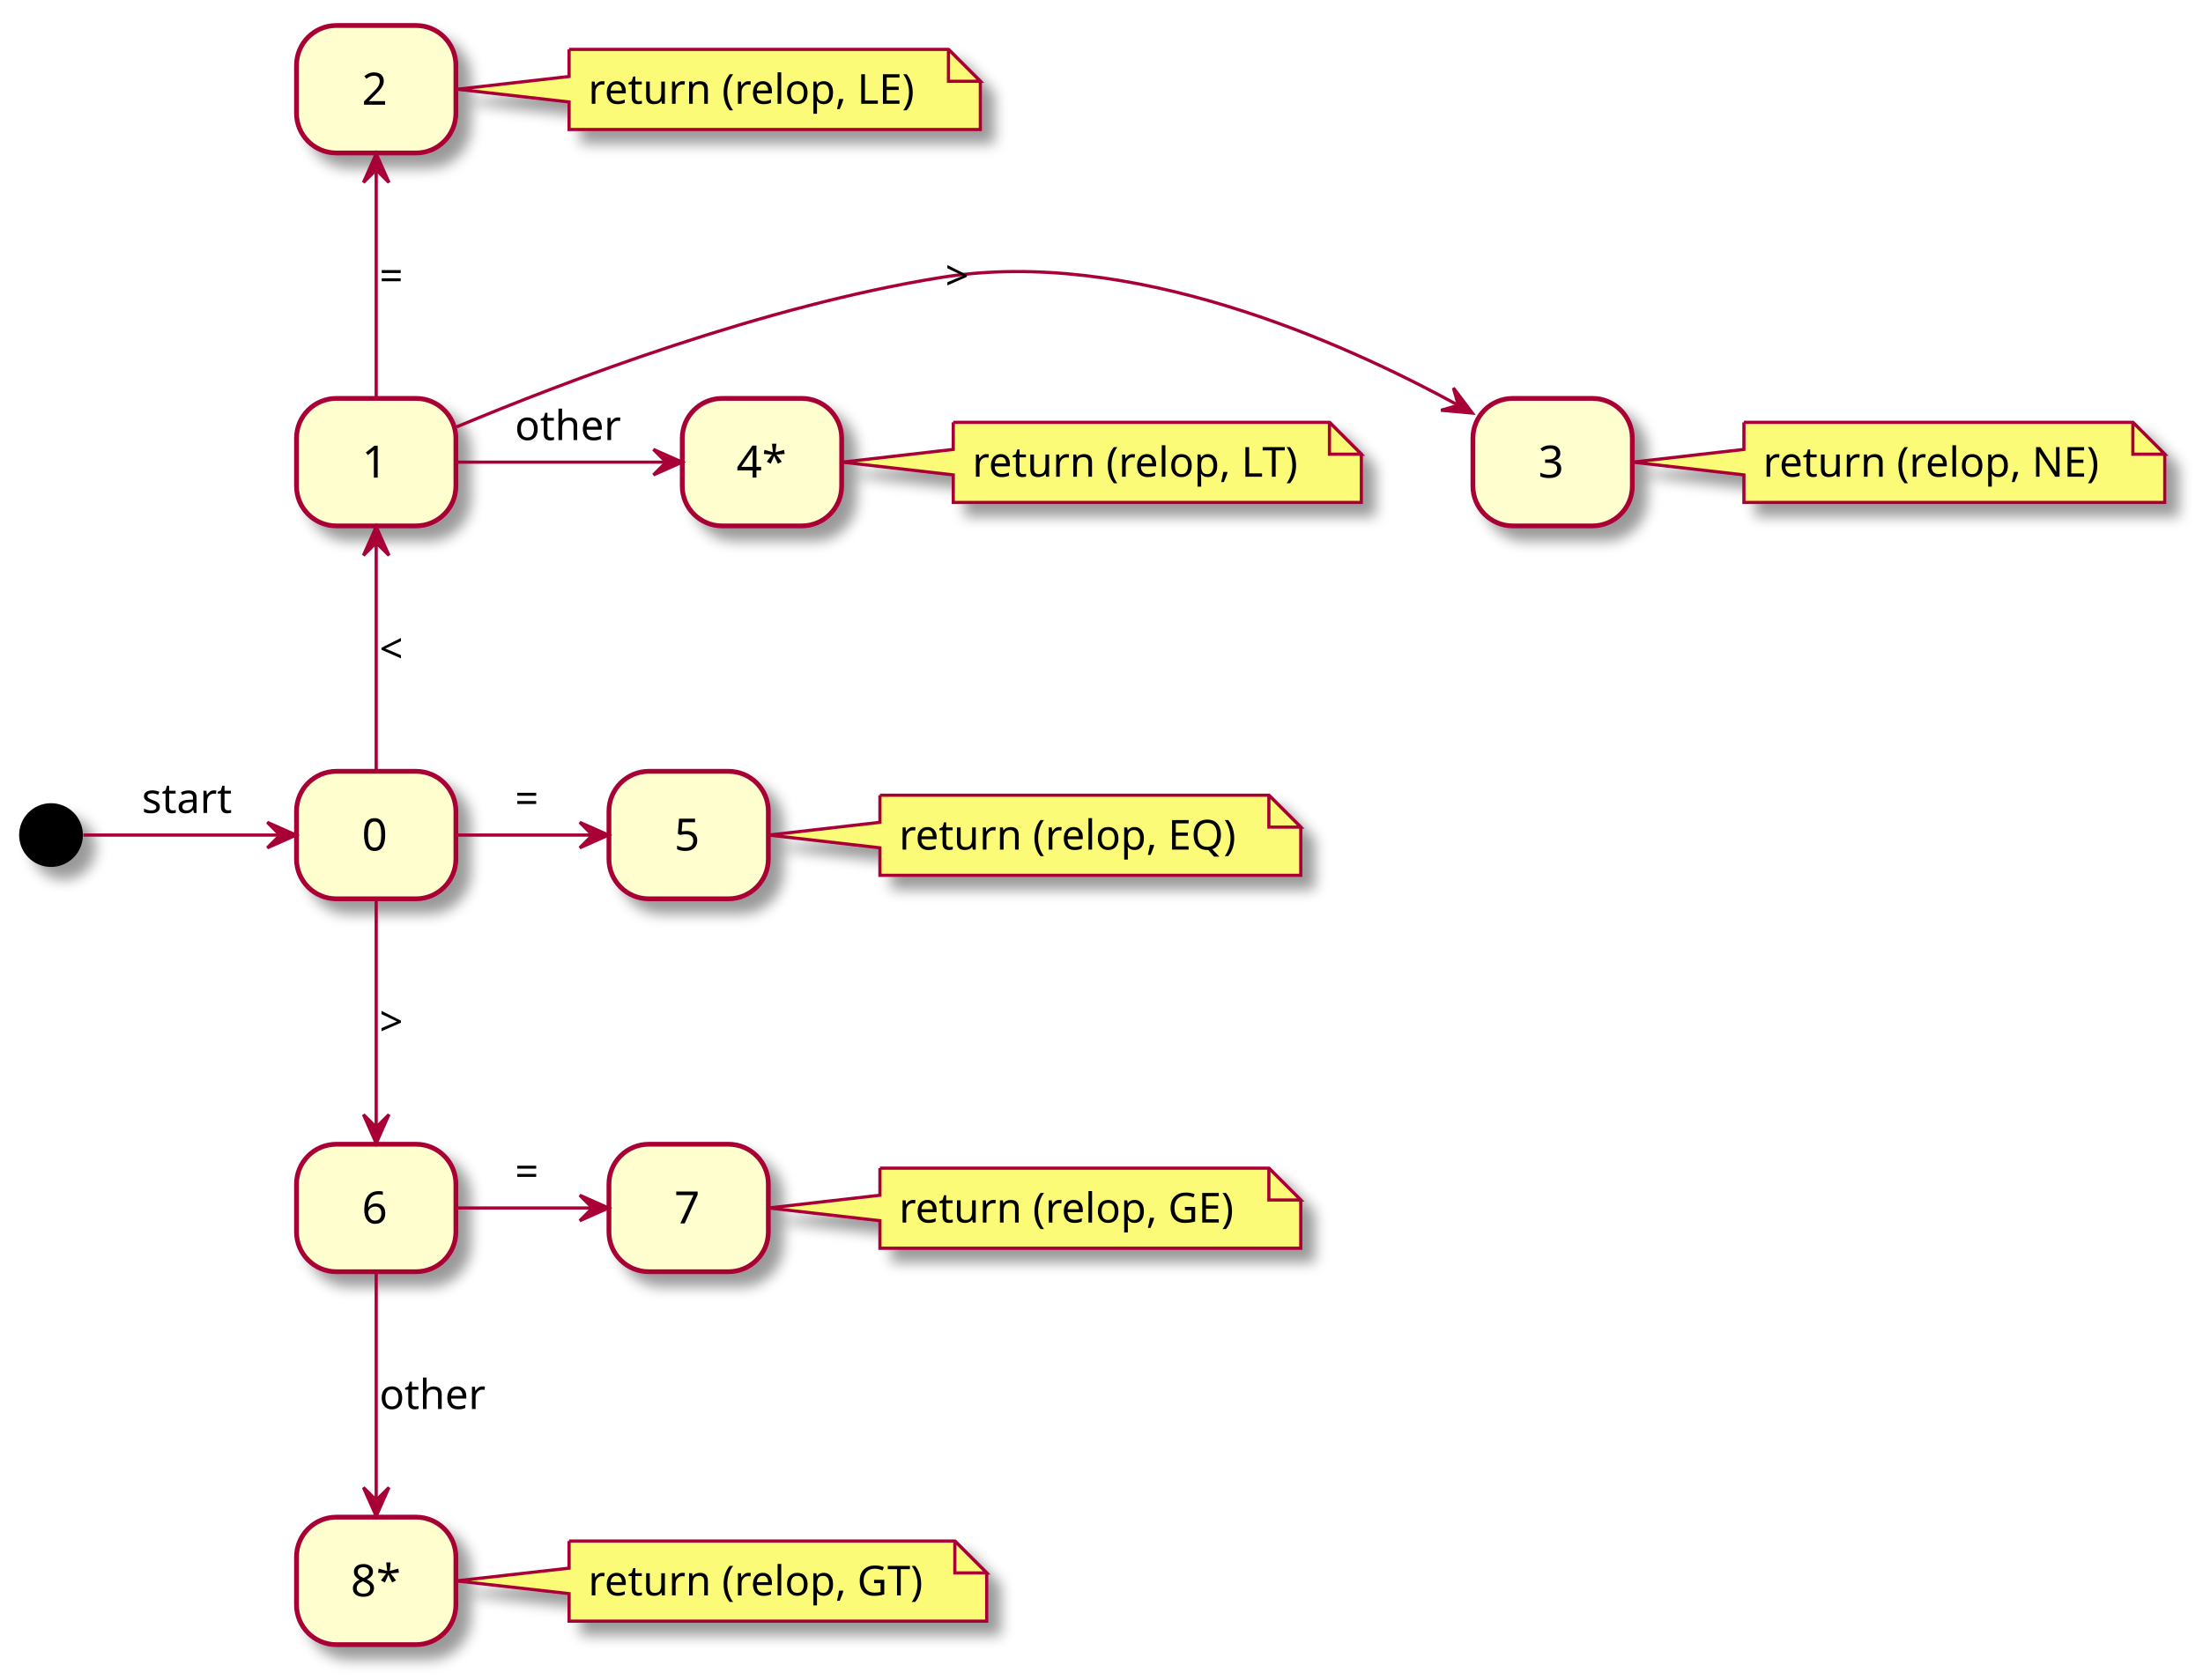
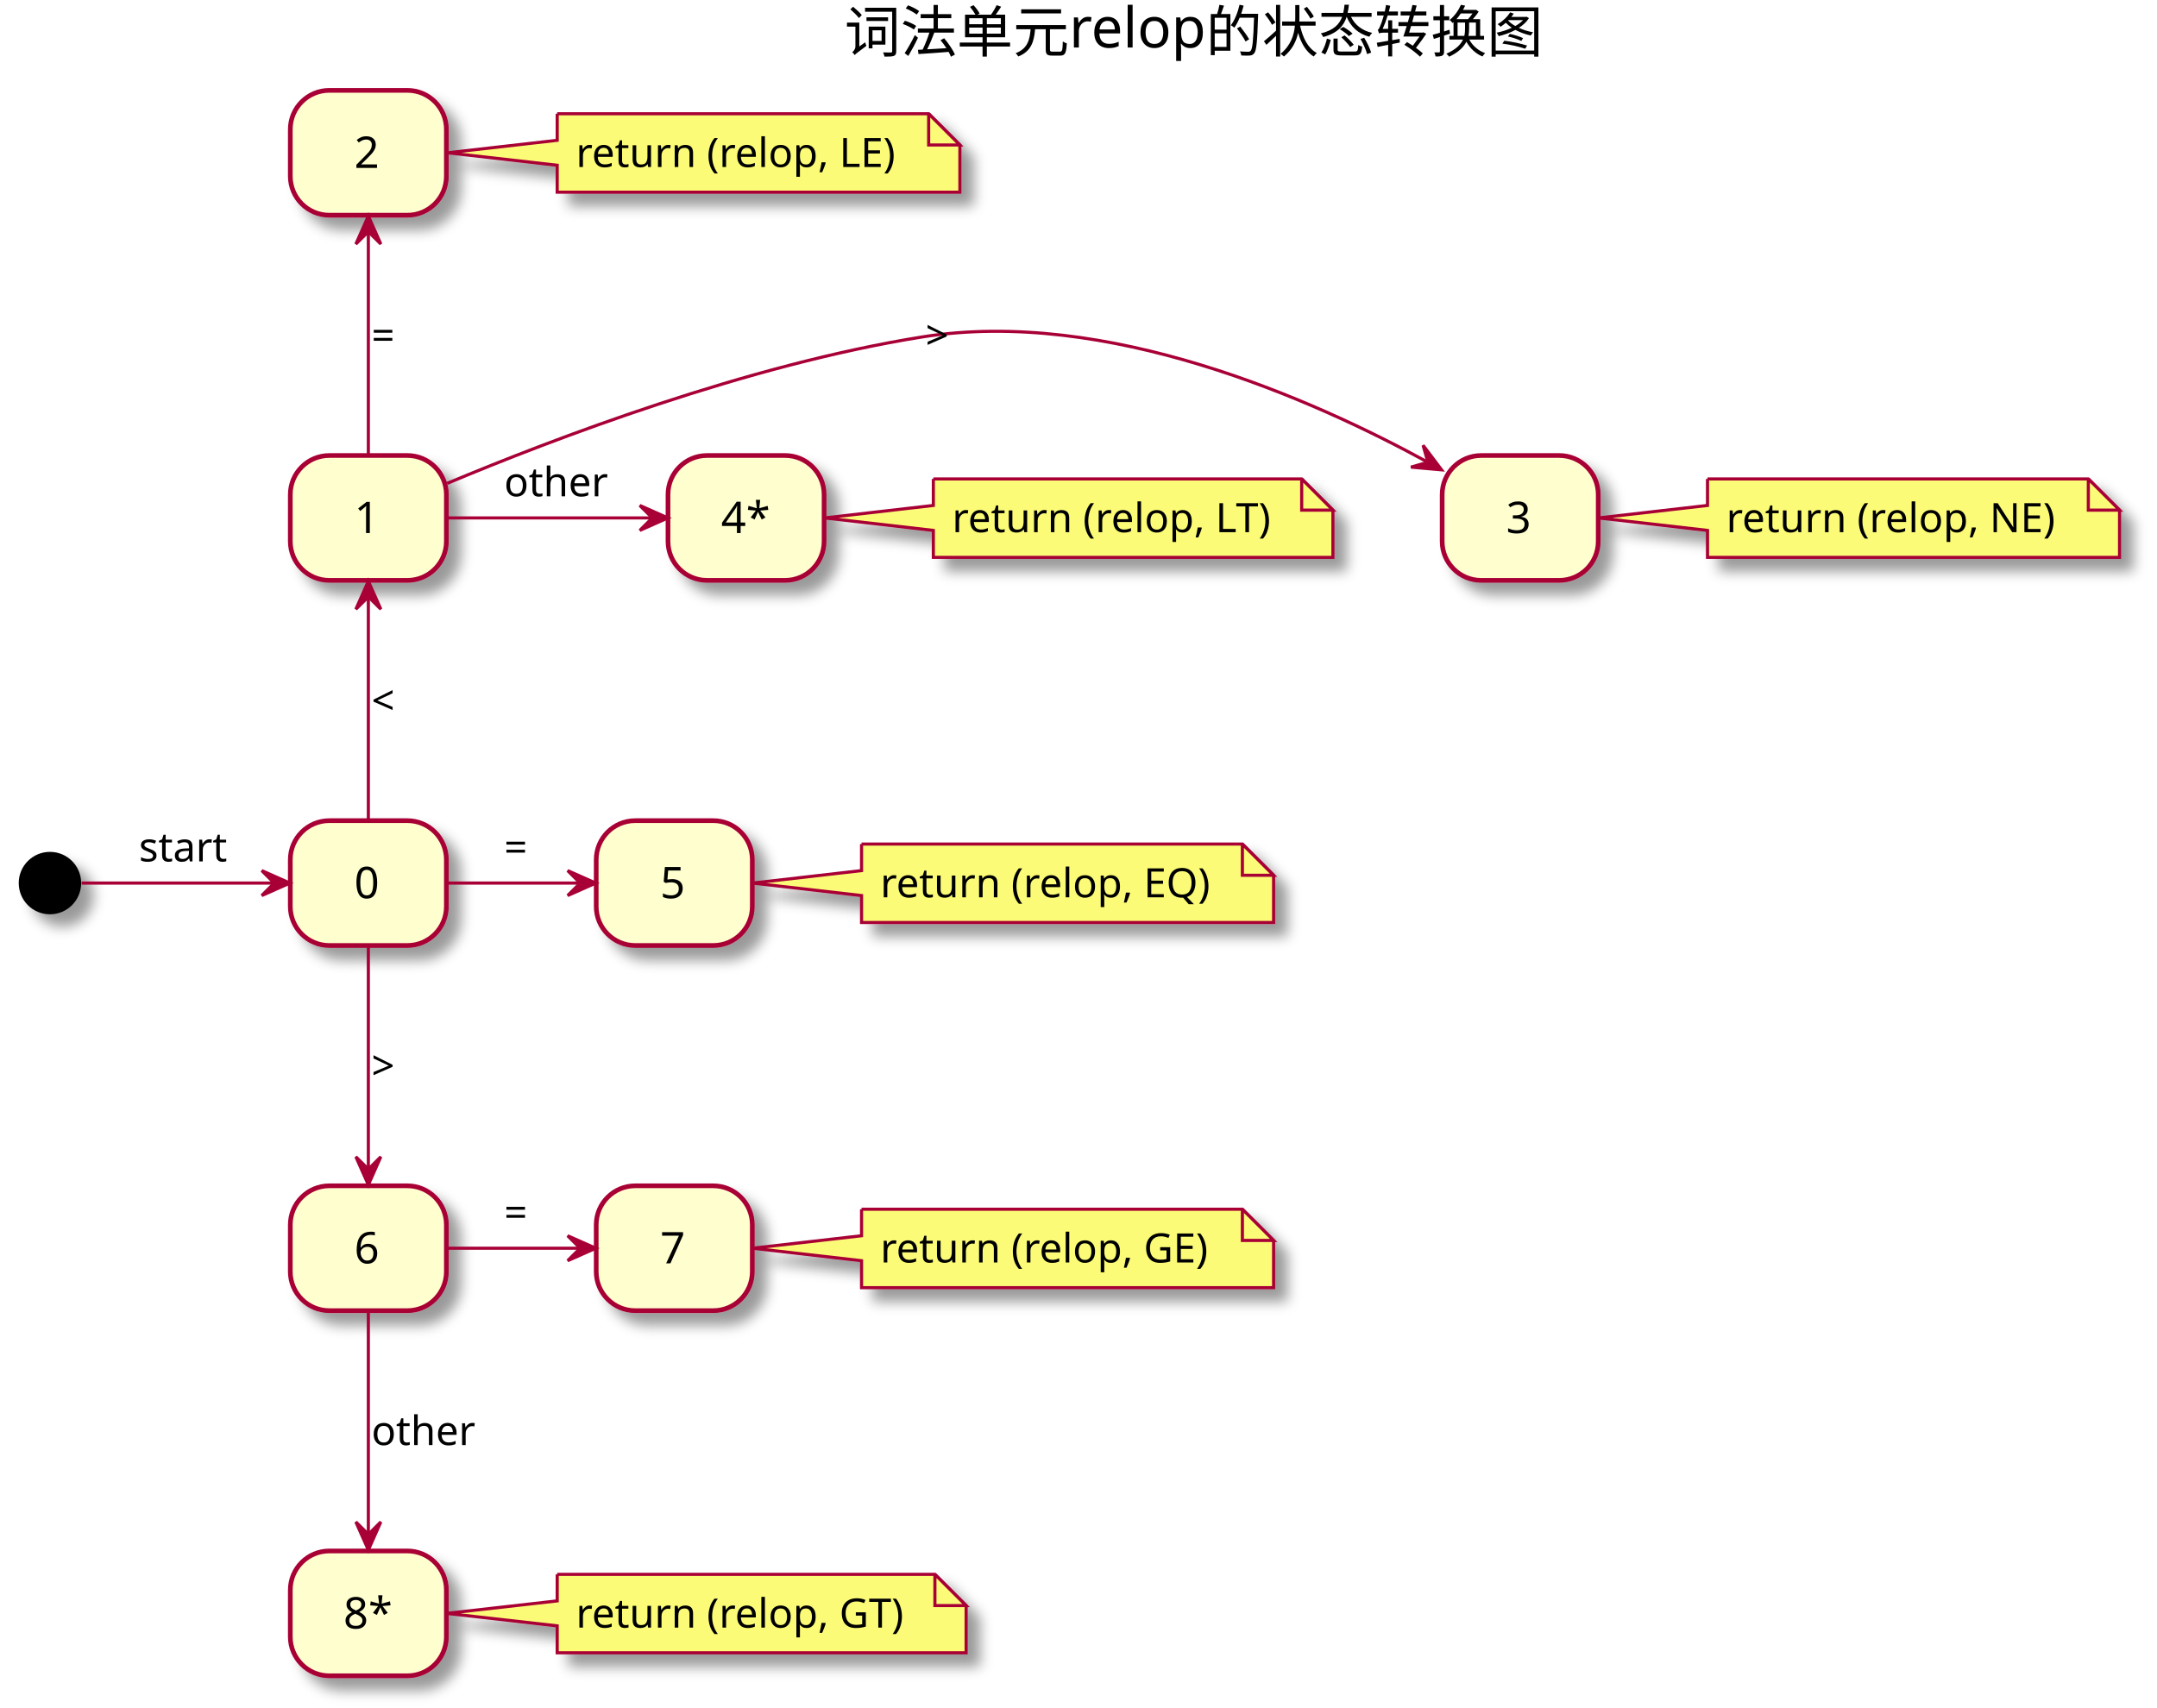
- <svg xmlns="http://www.w3.org/2000/svg" contentScriptType="application/ecmascript" contentStyleType="text/css" height="527px" preserveAspectRatio="none" style="width:691px;height:527px;" version="1.1" viewBox="0 0 691 527" width="691px" zoomAndPan="magnify">
+ <svg xmlns="http://www.w3.org/2000/svg" contentScriptType="application/ecmascript" contentStyleType="text/css" height="547px" preserveAspectRatio="none" style="width:691px;height:547px;" version="1.1" viewBox="0 0 691 547" width="691px" zoomAndPan="magnify">
  <defs>
-     <filter height="300%" id="f1f09mw6sub9eo" width="300%" x="-1" y="-1">
+     <filter height="300%" id="fyduvmefd0bw9" width="300%" x="-1" y="-1">
      <feGaussianBlur result="blurOut" stdDeviation="2.0" />
      <feColorMatrix in="blurOut" result="blurOut2" type="matrix" values="0 0 0 0 0 0 0 0 0 0 0 0 0 0 0 0 0 0 .4 0" />
      <feOffset dx="4.0" dy="4.0" in="blurOut2" result="blurOut3" />
      <feBlend in="SourceGraphic" in2="blurOut3" mode="normal" />
    </filter>
  </defs>
  <g>
-     <ellipse cx="16" cy="262" fill="#000000" filter="url(#f1f09mw6sub9eo)" rx="10" ry="10" style="stroke: none; stroke-width: 1.0;" />
-     <rect fill="#FEFECE" filter="url(#f1f09mw6sub9eo)" height="40" rx="12.5" ry="12.5" style="stroke: #A80036; stroke-width: 1.5;" width="50" x="93" y="242" />
-     <text fill="#000000" font-family="sans-serif" font-size="14" lengthAdjust="spacingAndGlyphs" textLength="9" x="113.5" y="266.847">0</text>
-     <rect fill="#FEFECE" filter="url(#f1f09mw6sub9eo)" height="40" rx="12.5" ry="12.5" style="stroke: #A80036; stroke-width: 1.5;" width="50" x="214" y="125" />
-     <text fill="#000000" font-family="sans-serif" font-size="14" lengthAdjust="spacingAndGlyphs" textLength="16" x="231" y="149.847">4*</text>
-     <rect fill="#FEFECE" filter="url(#f1f09mw6sub9eo)" height="40" rx="12.5" ry="12.5" style="stroke: #A80036; stroke-width: 1.5;" width="50" x="93" y="476" />
-     <text fill="#000000" font-family="sans-serif" font-size="14" lengthAdjust="spacingAndGlyphs" textLength="16" x="110" y="500.847">8*</text>
-     <rect fill="#FEFECE" filter="url(#f1f09mw6sub9eo)" height="40" rx="12.5" ry="12.5" style="stroke: #A80036; stroke-width: 1.5;" width="50" x="93" y="125" />
-     <text fill="#000000" font-family="sans-serif" font-size="14" lengthAdjust="spacingAndGlyphs" textLength="9" x="113.5" y="149.847">1</text>
-     <rect fill="#FEFECE" filter="url(#f1f09mw6sub9eo)" height="40" rx="12.5" ry="12.5" style="stroke: #A80036; stroke-width: 1.5;" width="50" x="93" y="8" />
-     <text fill="#000000" font-family="sans-serif" font-size="14" lengthAdjust="spacingAndGlyphs" textLength="9" x="113.5" y="32.847">2</text>
-     <rect fill="#FEFECE" filter="url(#f1f09mw6sub9eo)" height="40" rx="12.5" ry="12.5" style="stroke: #A80036; stroke-width: 1.5;" width="50" x="462" y="125" />
-     <text fill="#000000" font-family="sans-serif" font-size="14" lengthAdjust="spacingAndGlyphs" textLength="9" x="482.5" y="149.847">3</text>
-     <rect fill="#FEFECE" filter="url(#f1f09mw6sub9eo)" height="40" rx="12.5" ry="12.5" style="stroke: #A80036; stroke-width: 1.5;" width="50" x="191" y="242" />
-     <text fill="#000000" font-family="sans-serif" font-size="14" lengthAdjust="spacingAndGlyphs" textLength="9" x="211.5" y="266.847">5</text>
-     <rect fill="#FEFECE" filter="url(#f1f09mw6sub9eo)" height="40" rx="12.5" ry="12.5" style="stroke: #A80036; stroke-width: 1.5;" width="50" x="93" y="359" />
-     <text fill="#000000" font-family="sans-serif" font-size="14" lengthAdjust="spacingAndGlyphs" textLength="9" x="113.5" y="383.847">6</text>
-     <rect fill="#FEFECE" filter="url(#f1f09mw6sub9eo)" height="40" rx="12.5" ry="12.5" style="stroke: #A80036; stroke-width: 1.5;" width="50" x="191" y="359" />
-     <text fill="#000000" font-family="sans-serif" font-size="14" lengthAdjust="spacingAndGlyphs" textLength="9" x="211.5" y="383.847">7</text>
-     <path d="M178.5,15.5 L178.5,24 L143.39,28 L178.5,32 L178.5,40.633 A0,0 0 0 0 178.5,40.633 L307.5,40.633 A0,0 0 0 0 307.5,40.633 L307.5,25.5 L297.5,15.5 L178.5,15.5 A0,0 0 0 0 178.5,15.5 " fill="#FBFB77" filter="url(#f1f09mw6sub9eo)" style="stroke: #A80036; stroke-width: 1.0;" />
-     <path d="M297.5,15.5 L297.5,25.5 L307.5,25.5 L297.5,15.5 " fill="#FBFB77" style="stroke: #A80036; stroke-width: 1.0;" />
-     <text fill="#000000" font-family="sans-serif" font-size="13" lengthAdjust="spacingAndGlyphs" textLength="108" x="184.5" y="32.567">return (relop, LE)</text>
-     <path d="M547,132.5 L547,141 L512.1,145 L547,149 L547,157.633 A0,0 0 0 0 547,157.633 L679,157.633 A0,0 0 0 0 679,157.633 L679,142.5 L669,132.5 L547,132.5 A0,0 0 0 0 547,132.5 " fill="#FBFB77" filter="url(#f1f09mw6sub9eo)" style="stroke: #A80036; stroke-width: 1.0;" />
-     <path d="M669,132.5 L669,142.5 L679,142.5 L669,132.5 " fill="#FBFB77" style="stroke: #A80036; stroke-width: 1.0;" />
-     <text fill="#000000" font-family="sans-serif" font-size="13" lengthAdjust="spacingAndGlyphs" textLength="111" x="553" y="149.567">return (relop, NE)</text>
-     <path d="M299,132.5 L299,141 L264.19,145 L299,149 L299,157.633 A0,0 0 0 0 299,157.633 L427,157.633 A0,0 0 0 0 427,157.633 L427,142.5 L417,132.5 L299,132.5 A0,0 0 0 0 299,132.5 " fill="#FBFB77" filter="url(#f1f09mw6sub9eo)" style="stroke: #A80036; stroke-width: 1.0;" />
-     <path d="M417,132.5 L417,142.5 L427,142.5 L417,132.5 " fill="#FBFB77" style="stroke: #A80036; stroke-width: 1.0;" />
-     <text fill="#000000" font-family="sans-serif" font-size="13" lengthAdjust="spacingAndGlyphs" textLength="107" x="305" y="149.567">return (relop, LT)</text>
-     <path d="M276,249.5 L276,258 L241.1,262 L276,266 L276,274.633 A0,0 0 0 0 276,274.633 L408,274.633 A0,0 0 0 0 408,274.633 L408,259.5 L398,249.5 L276,249.5 A0,0 0 0 0 276,249.5 " fill="#FBFB77" filter="url(#f1f09mw6sub9eo)" style="stroke: #A80036; stroke-width: 1.0;" />
-     <path d="M398,249.5 L398,259.5 L408,259.5 L398,249.5 " fill="#FBFB77" style="stroke: #A80036; stroke-width: 1.0;" />
-     <text fill="#000000" font-family="sans-serif" font-size="13" lengthAdjust="spacingAndGlyphs" textLength="111" x="282" y="266.567">return (relop, EQ)</text>
-     <path d="M276,366.5 L276,375 L241.1,379 L276,383 L276,391.633 A0,0 0 0 0 276,391.633 L408,391.633 A0,0 0 0 0 408,391.633 L408,376.5 L398,366.5 L276,366.5 A0,0 0 0 0 276,366.5 " fill="#FBFB77" filter="url(#f1f09mw6sub9eo)" style="stroke: #A80036; stroke-width: 1.0;" />
-     <path d="M398,366.5 L398,376.5 L408,376.5 L398,366.5 " fill="#FBFB77" style="stroke: #A80036; stroke-width: 1.0;" />
-     <text fill="#000000" font-family="sans-serif" font-size="13" lengthAdjust="spacingAndGlyphs" textLength="111" x="282" y="383.567">return (relop, GE)</text>
-     <path d="M178.5,483.5 L178.5,492 L143.1,496 L178.5,500 L178.5,508.633 A0,0 0 0 0 178.5,508.633 L309.5,508.633 A0,0 0 0 0 309.5,508.633 L309.5,493.5 L299.5,483.5 L178.5,483.5 A0,0 0 0 0 178.5,483.5 " fill="#FBFB77" filter="url(#f1f09mw6sub9eo)" style="stroke: #A80036; stroke-width: 1.0;" />
-     <path d="M299.5,483.5 L299.5,493.5 L309.5,493.5 L299.5,483.5 " fill="#FBFB77" style="stroke: #A80036; stroke-width: 1.0;" />
-     <text fill="#000000" font-family="sans-serif" font-size="13" lengthAdjust="spacingAndGlyphs" textLength="110" x="184.5" y="500.567">return (relop, GT)</text>
-     <path d="M26.15,262 C40.37,262 66.8,262 87.67,262 " fill="none" id="*start-&gt;0" style="stroke: #A80036; stroke-width: 1.0;" />
-     <polygon fill="#A80036" points="92.85,262,83.85,258,87.85,262,83.85,266,92.85,262" style="stroke: #A80036; stroke-width: 1.0;" />
-     <text fill="#000000" font-family="sans-serif" font-size="13" lengthAdjust="spacingAndGlyphs" textLength="30" x="44.5" y="255.067">start</text>
-     <path d="M118,170.44 C118,191.71 118,222.1 118,241.69 " fill="none" id="1&lt;-0" style="stroke: #A80036; stroke-width: 1.0;" />
-     <polygon fill="#A80036" points="118,165.25,114,174.25,118,170.25,122,174.25,118,165.25" style="stroke: #A80036; stroke-width: 1.0;" />
-     <text fill="#000000" font-family="sans-serif" font-size="13" lengthAdjust="spacingAndGlyphs" textLength="11" x="119" y="208.067">&lt;</text>
-     <path d="M118,53.44 C118,74.71 118,105.1 118,124.69 " fill="none" id="2&lt;-1" style="stroke: #A80036; stroke-width: 1.0;" />
-     <polygon fill="#A80036" points="118,48.25,114,57.25,118,53.25,122,57.25,118,48.25" style="stroke: #A80036; stroke-width: 1.0;" />
-     <text fill="#000000" font-family="sans-serif" font-size="13" lengthAdjust="spacingAndGlyphs" textLength="11" x="119" y="91.067">=</text>
-     <path d="M143.24,133.93 C177.1,119.75 239.47,95.92 295.5,87 C354.34,77.63 420.31,106.85 457.43,127.16 " fill="none" id="1-&gt;3" style="stroke: #A80036; stroke-width: 1.0;" />
-     <polygon fill="#A80036" points="461.81,129.59,455.885,121.723,457.439,127.162,452,128.716,461.81,129.59" style="stroke: #A80036; stroke-width: 1.0;" />
-     <text fill="#000000" font-family="sans-serif" font-size="13" lengthAdjust="spacingAndGlyphs" textLength="11" x="296.5" y="91.067">&gt;</text>
-     <path d="M143.07,145 C162.22,145 188.67,145 208.95,145 " fill="none" id="1-&gt;4" style="stroke: #A80036; stroke-width: 1.0;" />
-     <polygon fill="#A80036" points="213.96,145,204.96,141,208.96,145,204.96,149,213.96,145" style="stroke: #A80036; stroke-width: 1.0;" />
-     <text fill="#000000" font-family="sans-serif" font-size="13" lengthAdjust="spacingAndGlyphs" textLength="34" x="161.5" y="138.067">other</text>
-     <path d="M143.24,262 C156.15,262 171.98,262 185.57,262 " fill="none" id="0-&gt;5" style="stroke: #A80036; stroke-width: 1.0;" />
-     <polygon fill="#A80036" points="190.85,262,181.85,258,185.85,262,181.85,266,190.85,262" style="stroke: #A80036; stroke-width: 1.0;" />
-     <text fill="#000000" font-family="sans-serif" font-size="13" lengthAdjust="spacingAndGlyphs" textLength="11" x="161.5" y="255.067">=</text>
-     <path d="M118,282.25 C118,301.82 118,332.21 118,353.49 " fill="none" id="0-&gt;6" style="stroke: #A80036; stroke-width: 1.0;" />
-     <polygon fill="#A80036" points="118,358.69,122,349.69,118,353.69,114,349.69,118,358.69" style="stroke: #A80036; stroke-width: 1.0;" />
-     <text fill="#000000" font-family="sans-serif" font-size="13" lengthAdjust="spacingAndGlyphs" textLength="11" x="119" y="325.067">&gt;</text>
-     <path d="M143.24,379 C156.15,379 171.98,379 185.57,379 " fill="none" id="6-&gt;7" style="stroke: #A80036; stroke-width: 1.0;" />
-     <polygon fill="#A80036" points="190.85,379,181.85,375,185.85,379,181.85,383,190.85,379" style="stroke: #A80036; stroke-width: 1.0;" />
-     <text fill="#000000" font-family="sans-serif" font-size="13" lengthAdjust="spacingAndGlyphs" textLength="11" x="161.5" y="372.067">=</text>
-     <path d="M118,399.25 C118,418.82 118,449.21 118,470.49 " fill="none" id="6-&gt;8" style="stroke: #A80036; stroke-width: 1.0;" />
-     <polygon fill="#A80036" points="118,475.69,122,466.69,118,470.69,114,466.69,118,475.69" style="stroke: #A80036; stroke-width: 1.0;" />
-     <text fill="#000000" font-family="sans-serif" font-size="13" lengthAdjust="spacingAndGlyphs" textLength="34" x="119" y="442.067">other</text>
+     <text fill="#000000" font-family="sans-serif" font-size="18" lengthAdjust="spacingAndGlyphs" textLength="156" x="270.5" y="16.708">词法单元relop的状态转换图</text>
+     <ellipse cx="16" cy="282.953" fill="#000000" filter="url(#fyduvmefd0bw9)" rx="10" ry="10" style="stroke: none; stroke-width: 1.0;" />
+     <rect fill="#FEFECE" filter="url(#fyduvmefd0bw9)" height="40" rx="12.5" ry="12.5" style="stroke: #A80036; stroke-width: 1.5;" width="50" x="93" y="262.953" />
+     <text fill="#000000" font-family="sans-serif" font-size="14" lengthAdjust="spacingAndGlyphs" textLength="9" x="113.5" y="287.8">0</text>
+     <rect fill="#FEFECE" filter="url(#fyduvmefd0bw9)" height="40" rx="12.5" ry="12.5" style="stroke: #A80036; stroke-width: 1.5;" width="50" x="214" y="145.953" />
+     <text fill="#000000" font-family="sans-serif" font-size="14" lengthAdjust="spacingAndGlyphs" textLength="16" x="231" y="170.8">4*</text>
+     <rect fill="#FEFECE" filter="url(#fyduvmefd0bw9)" height="40" rx="12.5" ry="12.5" style="stroke: #A80036; stroke-width: 1.5;" width="50" x="93" y="496.953" />
+     <text fill="#000000" font-family="sans-serif" font-size="14" lengthAdjust="spacingAndGlyphs" textLength="16" x="110" y="521.8">8*</text>
+     <rect fill="#FEFECE" filter="url(#fyduvmefd0bw9)" height="40" rx="12.5" ry="12.5" style="stroke: #A80036; stroke-width: 1.5;" width="50" x="93" y="145.953" />
+     <text fill="#000000" font-family="sans-serif" font-size="14" lengthAdjust="spacingAndGlyphs" textLength="9" x="113.5" y="170.8">1</text>
+     <rect fill="#FEFECE" filter="url(#fyduvmefd0bw9)" height="40" rx="12.5" ry="12.5" style="stroke: #A80036; stroke-width: 1.5;" width="50" x="93" y="28.953" />
+     <text fill="#000000" font-family="sans-serif" font-size="14" lengthAdjust="spacingAndGlyphs" textLength="9" x="113.5" y="53.8">2</text>
+     <rect fill="#FEFECE" filter="url(#fyduvmefd0bw9)" height="40" rx="12.5" ry="12.5" style="stroke: #A80036; stroke-width: 1.5;" width="50" x="462" y="145.953" />
+     <text fill="#000000" font-family="sans-serif" font-size="14" lengthAdjust="spacingAndGlyphs" textLength="9" x="482.5" y="170.8">3</text>
+     <rect fill="#FEFECE" filter="url(#fyduvmefd0bw9)" height="40" rx="12.5" ry="12.5" style="stroke: #A80036; stroke-width: 1.5;" width="50" x="191" y="262.953" />
+     <text fill="#000000" font-family="sans-serif" font-size="14" lengthAdjust="spacingAndGlyphs" textLength="9" x="211.5" y="287.8">5</text>
+     <rect fill="#FEFECE" filter="url(#fyduvmefd0bw9)" height="40" rx="12.5" ry="12.5" style="stroke: #A80036; stroke-width: 1.5;" width="50" x="93" y="379.953" />
+     <text fill="#000000" font-family="sans-serif" font-size="14" lengthAdjust="spacingAndGlyphs" textLength="9" x="113.5" y="404.8">6</text>
+     <rect fill="#FEFECE" filter="url(#fyduvmefd0bw9)" height="40" rx="12.5" ry="12.5" style="stroke: #A80036; stroke-width: 1.5;" width="50" x="191" y="379.953" />
+     <text fill="#000000" font-family="sans-serif" font-size="14" lengthAdjust="spacingAndGlyphs" textLength="9" x="211.5" y="404.8">7</text>
+     <path d="M178.5,36.453 L178.5,44.953 L143.39,48.953 L178.5,52.953 L178.5,61.586 A0,0 0 0 0 178.5,61.586 L307.5,61.586 A0,0 0 0 0 307.5,61.586 L307.5,46.453 L297.5,36.453 L178.5,36.453 A0,0 0 0 0 178.5,36.453 " fill="#FBFB77" filter="url(#fyduvmefd0bw9)" style="stroke: #A80036; stroke-width: 1.0;" />
+     <path d="M297.5,36.453 L297.5,46.453 L307.5,46.453 L297.5,36.453 " fill="#FBFB77" style="stroke: #A80036; stroke-width: 1.0;" />
+     <text fill="#000000" font-family="sans-serif" font-size="13" lengthAdjust="spacingAndGlyphs" textLength="108" x="184.5" y="53.52">return (relop, LE)</text>
+     <path d="M547,153.453 L547,161.953 L512.1,165.953 L547,169.953 L547,178.586 A0,0 0 0 0 547,178.586 L679,178.586 A0,0 0 0 0 679,178.586 L679,163.453 L669,153.453 L547,153.453 A0,0 0 0 0 547,153.453 " fill="#FBFB77" filter="url(#fyduvmefd0bw9)" style="stroke: #A80036; stroke-width: 1.0;" />
+     <path d="M669,153.453 L669,163.453 L679,163.453 L669,153.453 " fill="#FBFB77" style="stroke: #A80036; stroke-width: 1.0;" />
+     <text fill="#000000" font-family="sans-serif" font-size="13" lengthAdjust="spacingAndGlyphs" textLength="111" x="553" y="170.52">return (relop, NE)</text>
+     <path d="M299,153.453 L299,161.953 L264.19,165.953 L299,169.953 L299,178.586 A0,0 0 0 0 299,178.586 L427,178.586 A0,0 0 0 0 427,178.586 L427,163.453 L417,153.453 L299,153.453 A0,0 0 0 0 299,153.453 " fill="#FBFB77" filter="url(#fyduvmefd0bw9)" style="stroke: #A80036; stroke-width: 1.0;" />
+     <path d="M417,153.453 L417,163.453 L427,163.453 L417,153.453 " fill="#FBFB77" style="stroke: #A80036; stroke-width: 1.0;" />
+     <text fill="#000000" font-family="sans-serif" font-size="13" lengthAdjust="spacingAndGlyphs" textLength="107" x="305" y="170.52">return (relop, LT)</text>
+     <path d="M276,270.453 L276,278.953 L241.1,282.953 L276,286.953 L276,295.586 A0,0 0 0 0 276,295.586 L408,295.586 A0,0 0 0 0 408,295.586 L408,280.453 L398,270.453 L276,270.453 A0,0 0 0 0 276,270.453 " fill="#FBFB77" filter="url(#fyduvmefd0bw9)" style="stroke: #A80036; stroke-width: 1.0;" />
+     <path d="M398,270.453 L398,280.453 L408,280.453 L398,270.453 " fill="#FBFB77" style="stroke: #A80036; stroke-width: 1.0;" />
+     <text fill="#000000" font-family="sans-serif" font-size="13" lengthAdjust="spacingAndGlyphs" textLength="111" x="282" y="287.52">return (relop, EQ)</text>
+     <path d="M276,387.453 L276,395.953 L241.1,399.953 L276,403.953 L276,412.586 A0,0 0 0 0 276,412.586 L408,412.586 A0,0 0 0 0 408,412.586 L408,397.453 L398,387.453 L276,387.453 A0,0 0 0 0 276,387.453 " fill="#FBFB77" filter="url(#fyduvmefd0bw9)" style="stroke: #A80036; stroke-width: 1.0;" />
+     <path d="M398,387.453 L398,397.453 L408,397.453 L398,387.453 " fill="#FBFB77" style="stroke: #A80036; stroke-width: 1.0;" />
+     <text fill="#000000" font-family="sans-serif" font-size="13" lengthAdjust="spacingAndGlyphs" textLength="111" x="282" y="404.52">return (relop, GE)</text>
+     <path d="M178.5,504.453 L178.5,512.953 L143.1,516.953 L178.5,520.953 L178.5,529.586 A0,0 0 0 0 178.5,529.586 L309.5,529.586 A0,0 0 0 0 309.5,529.586 L309.5,514.453 L299.5,504.453 L178.5,504.453 A0,0 0 0 0 178.5,504.453 " fill="#FBFB77" filter="url(#fyduvmefd0bw9)" style="stroke: #A80036; stroke-width: 1.0;" />
+     <path d="M299.5,504.453 L299.5,514.453 L309.5,514.453 L299.5,504.453 " fill="#FBFB77" style="stroke: #A80036; stroke-width: 1.0;" />
+     <text fill="#000000" font-family="sans-serif" font-size="13" lengthAdjust="spacingAndGlyphs" textLength="110" x="184.5" y="521.52">return (relop, GT)</text>
+     <path d="M26.15,282.953 C40.37,282.953 66.8,282.953 87.67,282.953 " fill="none" id="*start-&gt;0" style="stroke: #A80036; stroke-width: 1.0;" />
+     <polygon fill="#A80036" points="92.85,282.953,83.85,278.953,87.85,282.953,83.85,286.953,92.85,282.953" style="stroke: #A80036; stroke-width: 1.0;" />
+     <text fill="#000000" font-family="sans-serif" font-size="13" lengthAdjust="spacingAndGlyphs" textLength="30" x="44.5" y="276.02">start</text>
+     <path d="M118,191.393 C118,212.663 118,243.053 118,262.643 " fill="none" id="1&lt;-0" style="stroke: #A80036; stroke-width: 1.0;" />
+     <polygon fill="#A80036" points="118,186.203,114,195.203,118,191.203,122,195.203,118,186.203" style="stroke: #A80036; stroke-width: 1.0;" />
+     <text fill="#000000" font-family="sans-serif" font-size="13" lengthAdjust="spacingAndGlyphs" textLength="11" x="119" y="229.02">&lt;</text>
+     <path d="M118,74.393 C118,95.663 118,126.053 118,145.643 " fill="none" id="2&lt;-1" style="stroke: #A80036; stroke-width: 1.0;" />
+     <polygon fill="#A80036" points="118,69.203,114,78.203,118,74.203,122,78.203,118,69.203" style="stroke: #A80036; stroke-width: 1.0;" />
+     <text fill="#000000" font-family="sans-serif" font-size="13" lengthAdjust="spacingAndGlyphs" textLength="11" x="119" y="112.02">=</text>
+     <path d="M143.24,154.883 C177.1,140.703 239.47,116.873 295.5,107.953 C354.34,98.583 420.31,127.803 457.43,148.113 " fill="none" id="1-&gt;3" style="stroke: #A80036; stroke-width: 1.0;" />
+     <polygon fill="#A80036" points="461.81,150.543,455.885,142.676,457.439,148.115,452,149.669,461.81,150.543" style="stroke: #A80036; stroke-width: 1.0;" />
+     <text fill="#000000" font-family="sans-serif" font-size="13" lengthAdjust="spacingAndGlyphs" textLength="11" x="296.5" y="112.02">&gt;</text>
+     <path d="M143.07,165.953 C162.22,165.953 188.67,165.953 208.95,165.953 " fill="none" id="1-&gt;4" style="stroke: #A80036; stroke-width: 1.0;" />
+     <polygon fill="#A80036" points="213.96,165.953,204.96,161.953,208.96,165.953,204.96,169.953,213.96,165.953" style="stroke: #A80036; stroke-width: 1.0;" />
+     <text fill="#000000" font-family="sans-serif" font-size="13" lengthAdjust="spacingAndGlyphs" textLength="34" x="161.5" y="159.02">other</text>
+     <path d="M143.24,282.953 C156.15,282.953 171.98,282.953 185.57,282.953 " fill="none" id="0-&gt;5" style="stroke: #A80036; stroke-width: 1.0;" />
+     <polygon fill="#A80036" points="190.85,282.953,181.85,278.953,185.85,282.953,181.85,286.953,190.85,282.953" style="stroke: #A80036; stroke-width: 1.0;" />
+     <text fill="#000000" font-family="sans-serif" font-size="13" lengthAdjust="spacingAndGlyphs" textLength="11" x="161.5" y="276.02">=</text>
+     <path d="M118,303.203 C118,322.773 118,353.163 118,374.443 " fill="none" id="0-&gt;6" style="stroke: #A80036; stroke-width: 1.0;" />
+     <polygon fill="#A80036" points="118,379.643,122,370.643,118,374.643,114,370.643,118,379.643" style="stroke: #A80036; stroke-width: 1.0;" />
+     <text fill="#000000" font-family="sans-serif" font-size="13" lengthAdjust="spacingAndGlyphs" textLength="11" x="119" y="346.02">&gt;</text>
+     <path d="M143.24,399.953 C156.15,399.953 171.98,399.953 185.57,399.953 " fill="none" id="6-&gt;7" style="stroke: #A80036; stroke-width: 1.0;" />
+     <polygon fill="#A80036" points="190.85,399.953,181.85,395.953,185.85,399.953,181.85,403.953,190.85,399.953" style="stroke: #A80036; stroke-width: 1.0;" />
+     <text fill="#000000" font-family="sans-serif" font-size="13" lengthAdjust="spacingAndGlyphs" textLength="11" x="161.5" y="393.02">=</text>
+     <path d="M118,420.203 C118,439.773 118,470.163 118,491.443 " fill="none" id="6-&gt;8" style="stroke: #A80036; stroke-width: 1.0;" />
+     <polygon fill="#A80036" points="118,496.643,122,487.643,118,491.643,114,487.643,118,496.643" style="stroke: #A80036; stroke-width: 1.0;" />
+     <text fill="#000000" font-family="sans-serif" font-size="13" lengthAdjust="spacingAndGlyphs" textLength="34" x="119" y="463.02">other</text>
  </g>
</svg>
